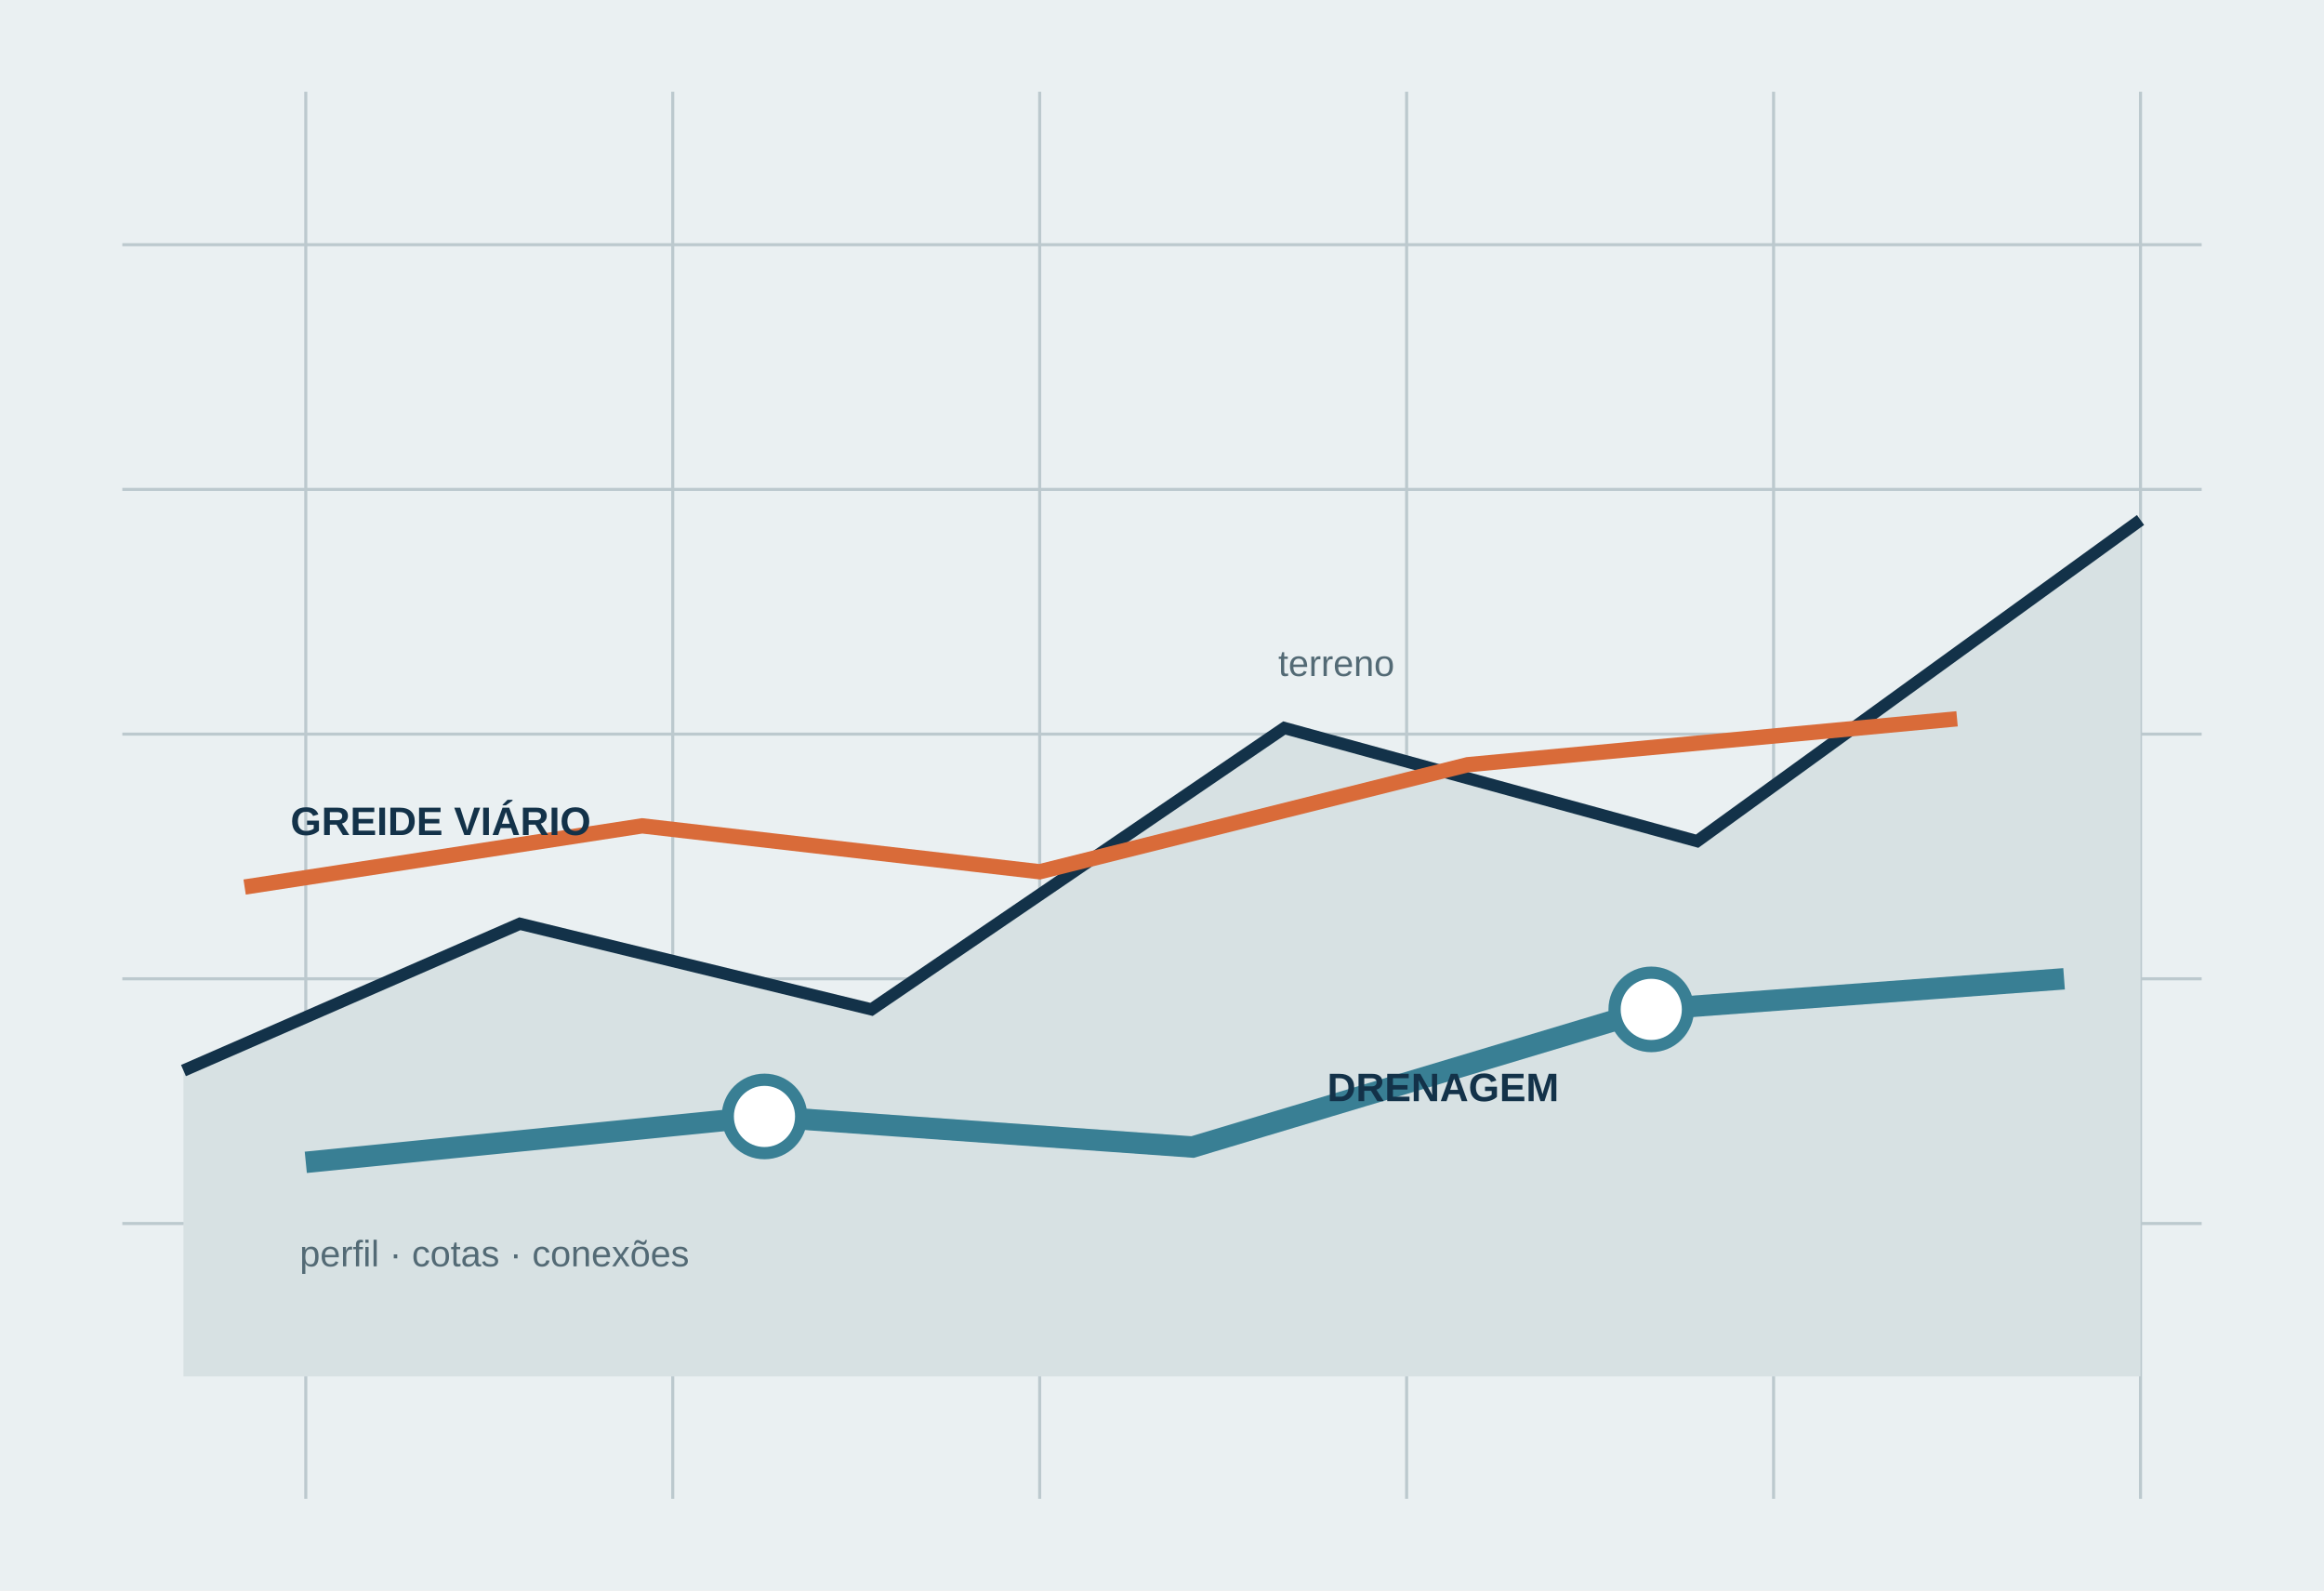
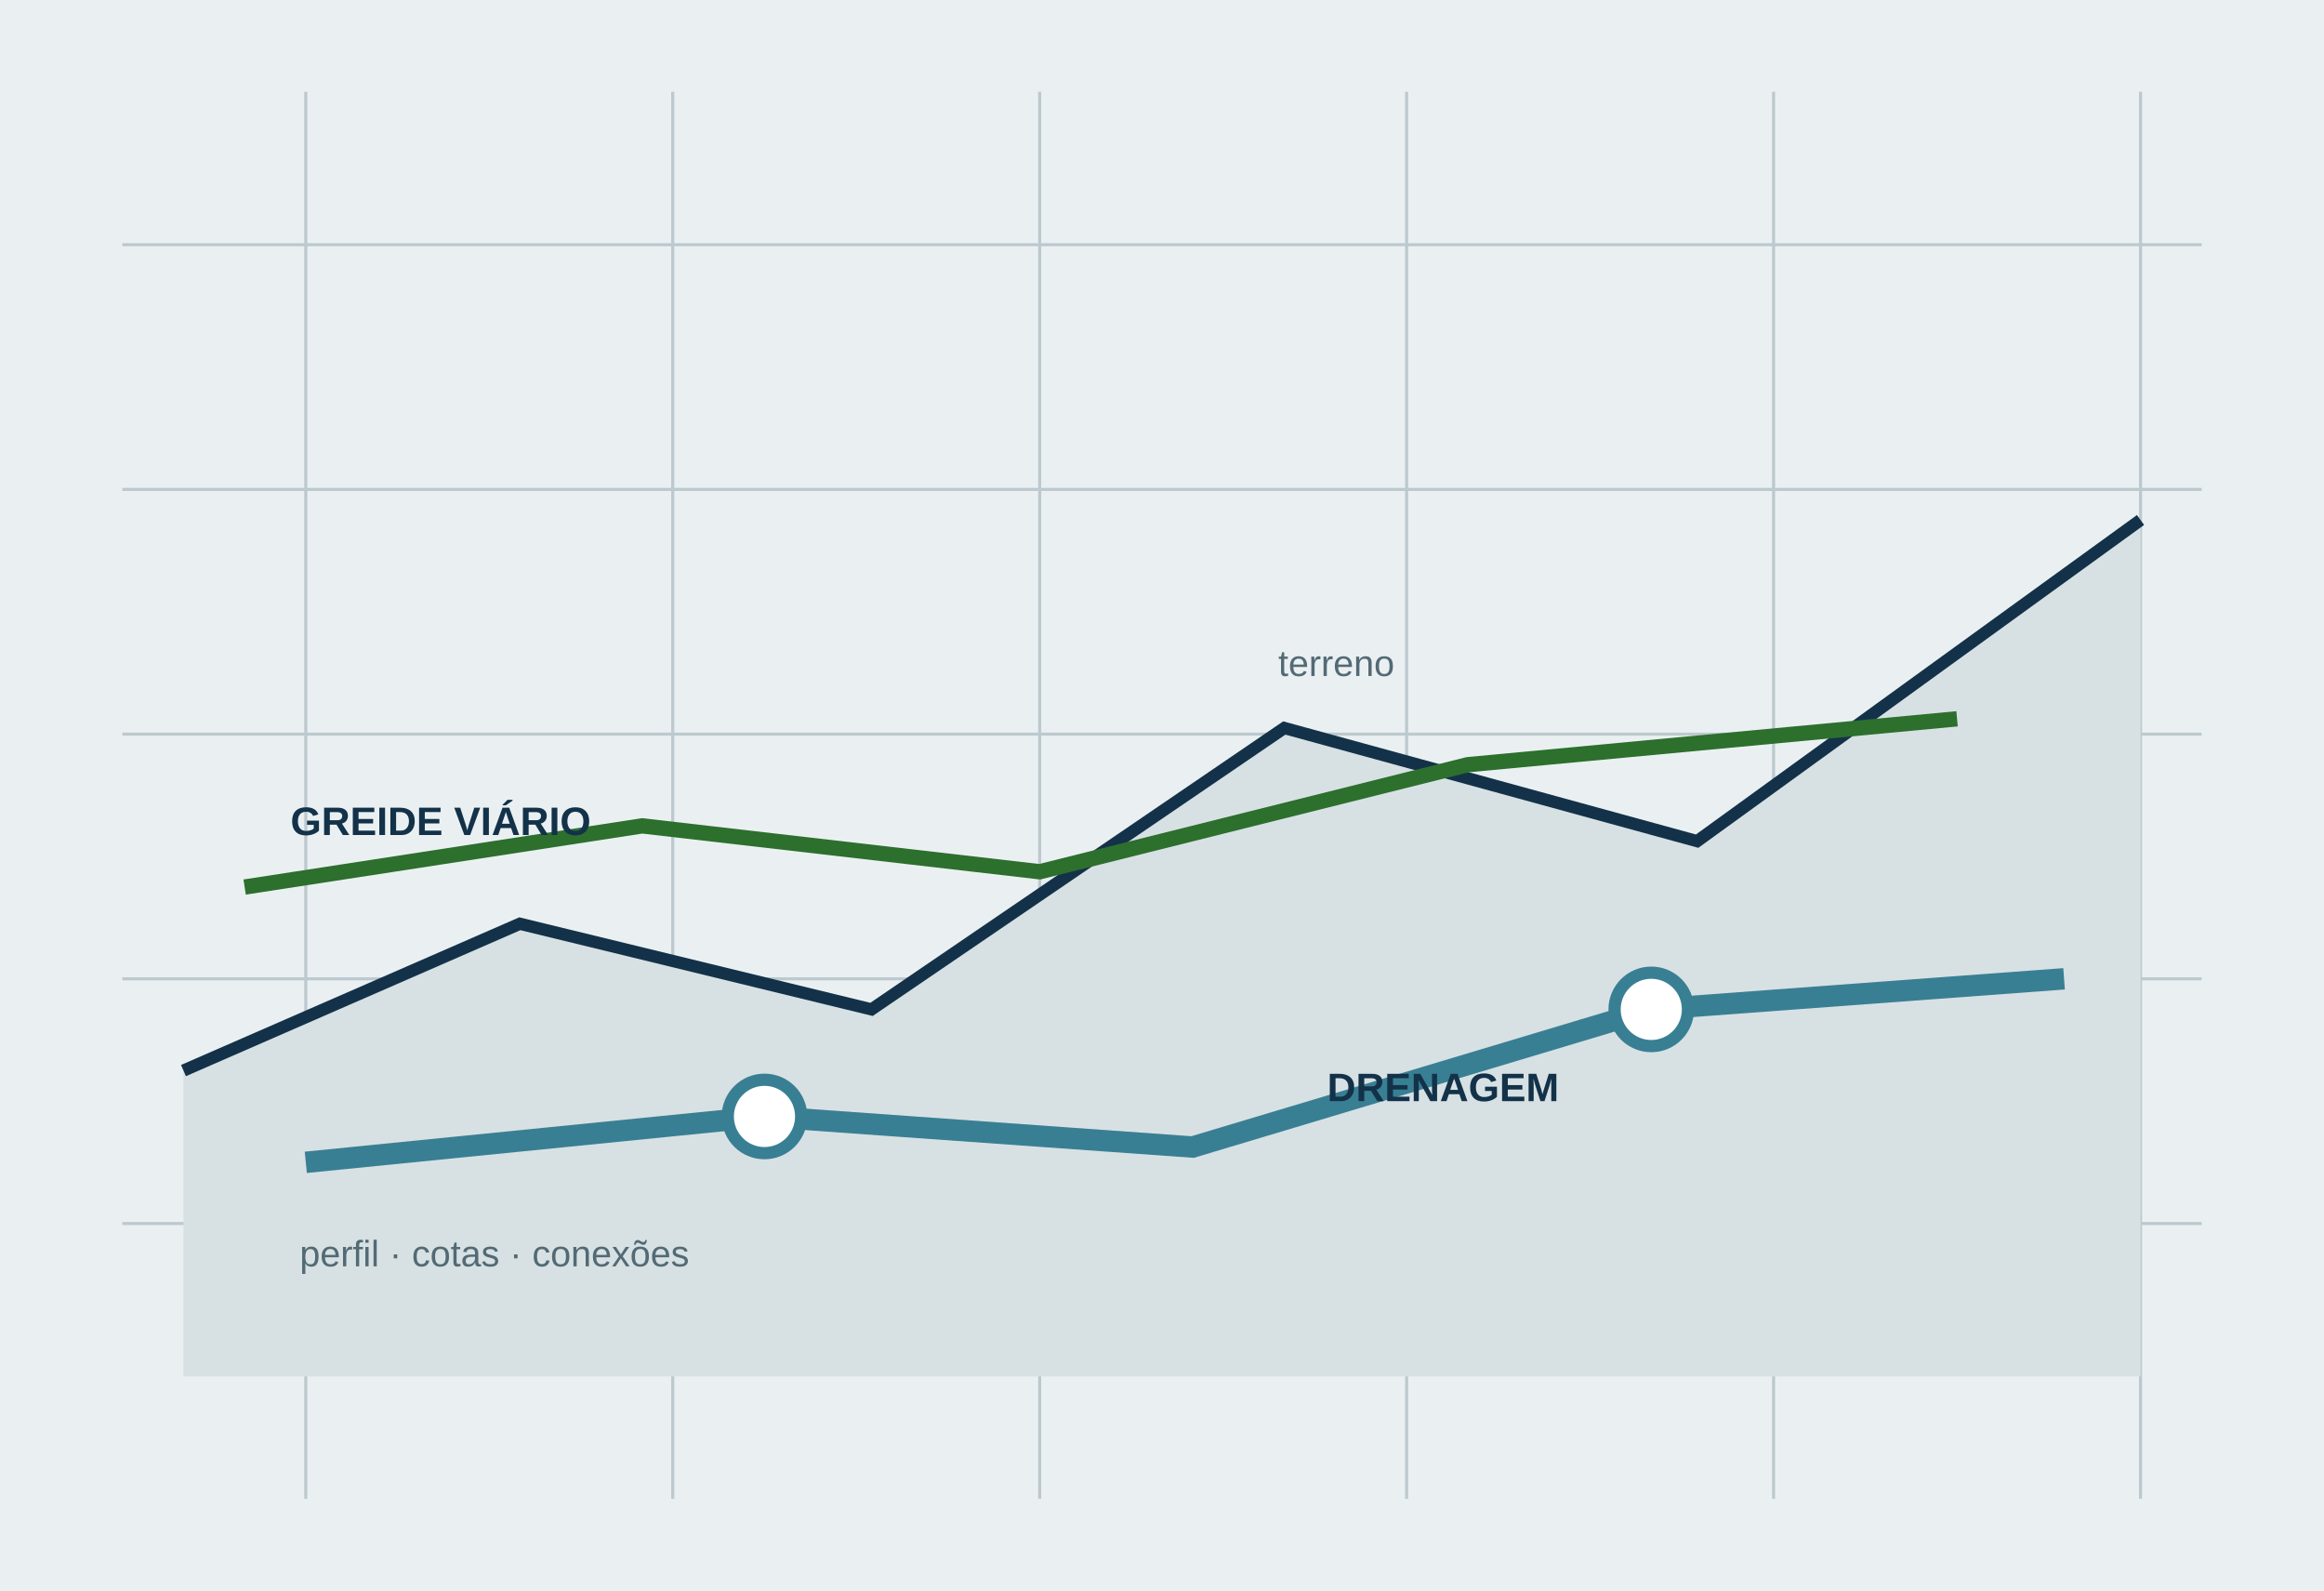
<svg xmlns="http://www.w3.org/2000/svg" viewBox="0 0 760 520">
-   <style>.g{stroke:#bcc9ce}.l{fill:none;stroke:#133249;stroke-width:4}.o{fill:none;stroke:#d96b39;stroke-width:5}.b{fill:none;stroke:#397f94;stroke-width:7}.t{font:700 13px Arial;fill:#133249}.s{font:12px Arial;fill:#536a75}</style>
+   <style>.g{stroke:#bcc9ce}.l{fill:none;stroke:#133249;stroke-width:4}.o{fill:none;stroke:#2d6f2d;stroke-width:5}.b{fill:none;stroke:#397f94;stroke-width:7}.t{font:700 13px Arial;fill:#133249}.s{font:12px Arial;fill:#536a75}</style>
  <rect width="760" height="520" fill="#eaf0f2" />
  <g class="g">
    <path d="M40 80H720M40 160H720M40 240H720M40 320H720M40 400H720M100 30V490M220 30V490M340 30V490M460 30V490M580 30V490M700 30V490" />
  </g>
  <path d="M60 350L170 302 285 330 420 238 555 275 700 170V450H60Z" fill="#d7e1e3" />
  <path class="l" d="M60 350L170 302 285 330 420 238 555 275 700 170" />
  <path class="o" d="M80 290L210 270 340 285 480 250 640 235" />
  <path class="b" d="M100 380L250 365 390 375 540 330 675 320" />
  <circle cx="250" cy="365" r="12" fill="#fff" stroke="#397f94" stroke-width="4" />
  <circle cx="540" cy="330" r="12" fill="#fff" stroke="#397f94" stroke-width="4" />
  <text class="t" x="95" y="273">GREIDE VIÁRIO</text>
  <text class="t" x="434" y="360">DRENAGEM</text>
  <text class="s" x="418" y="221">terreno</text>
  <text class="s" x="98" y="414">perfil · cotas · conexões</text>
</svg>
